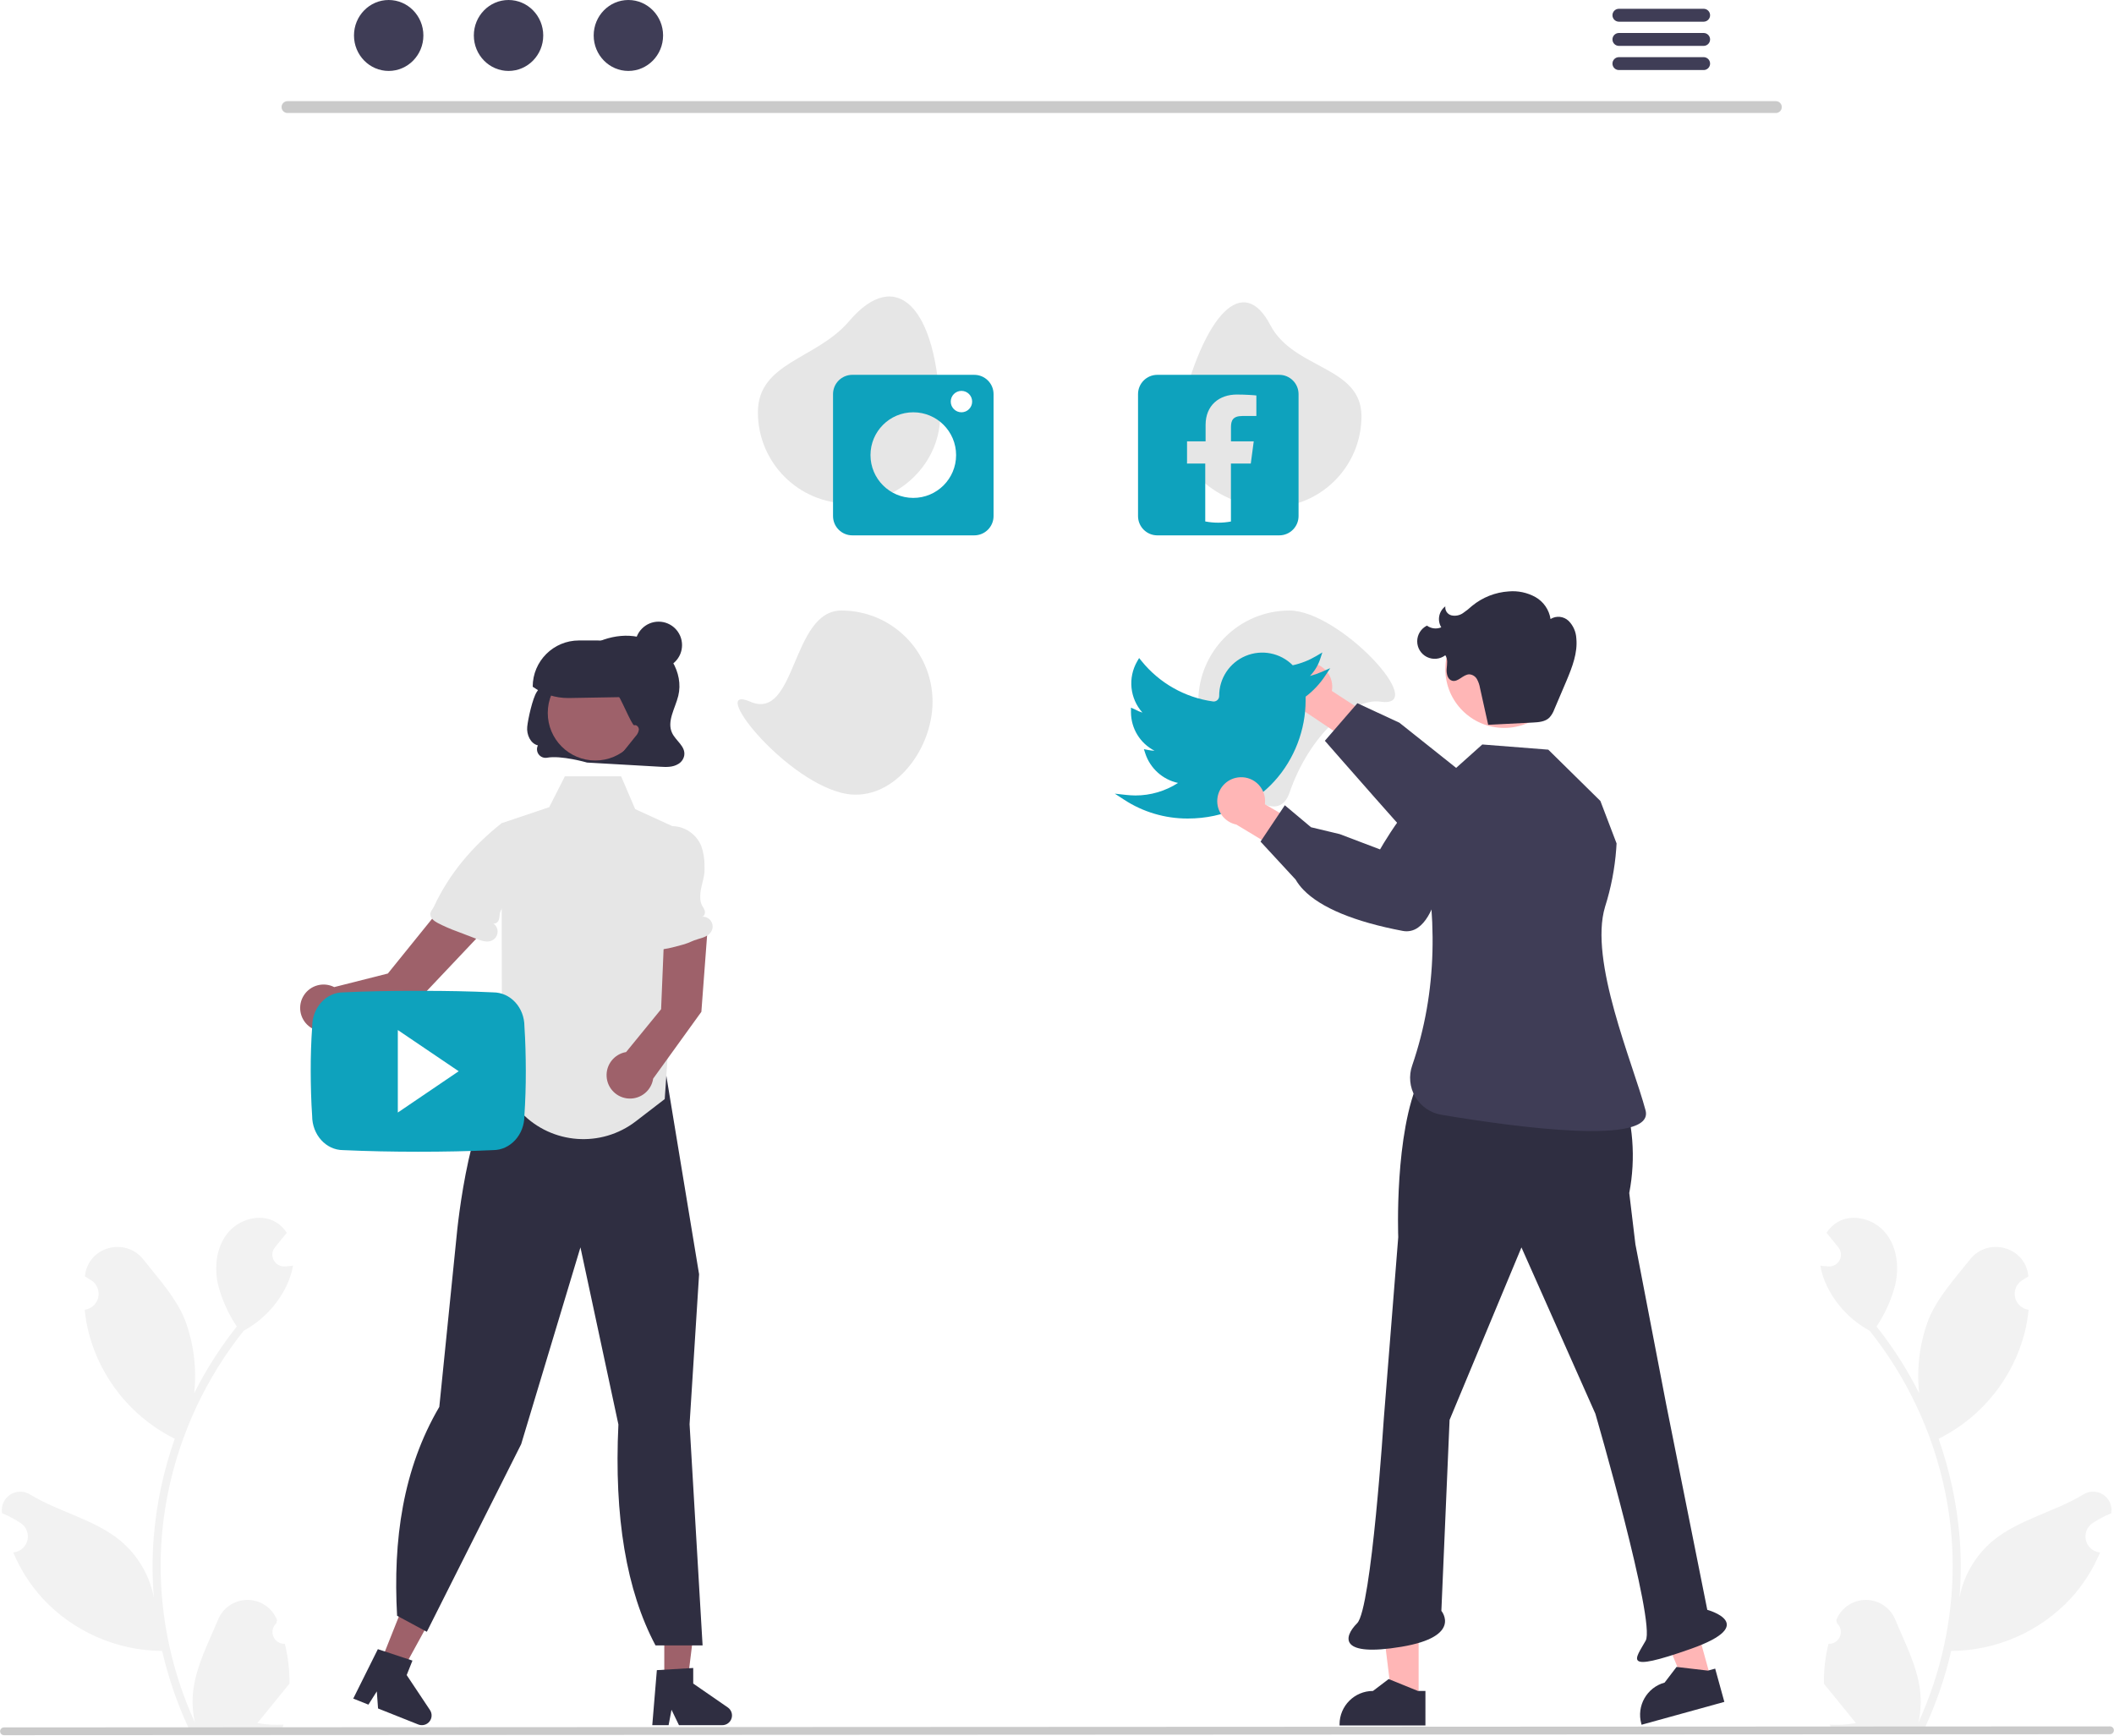
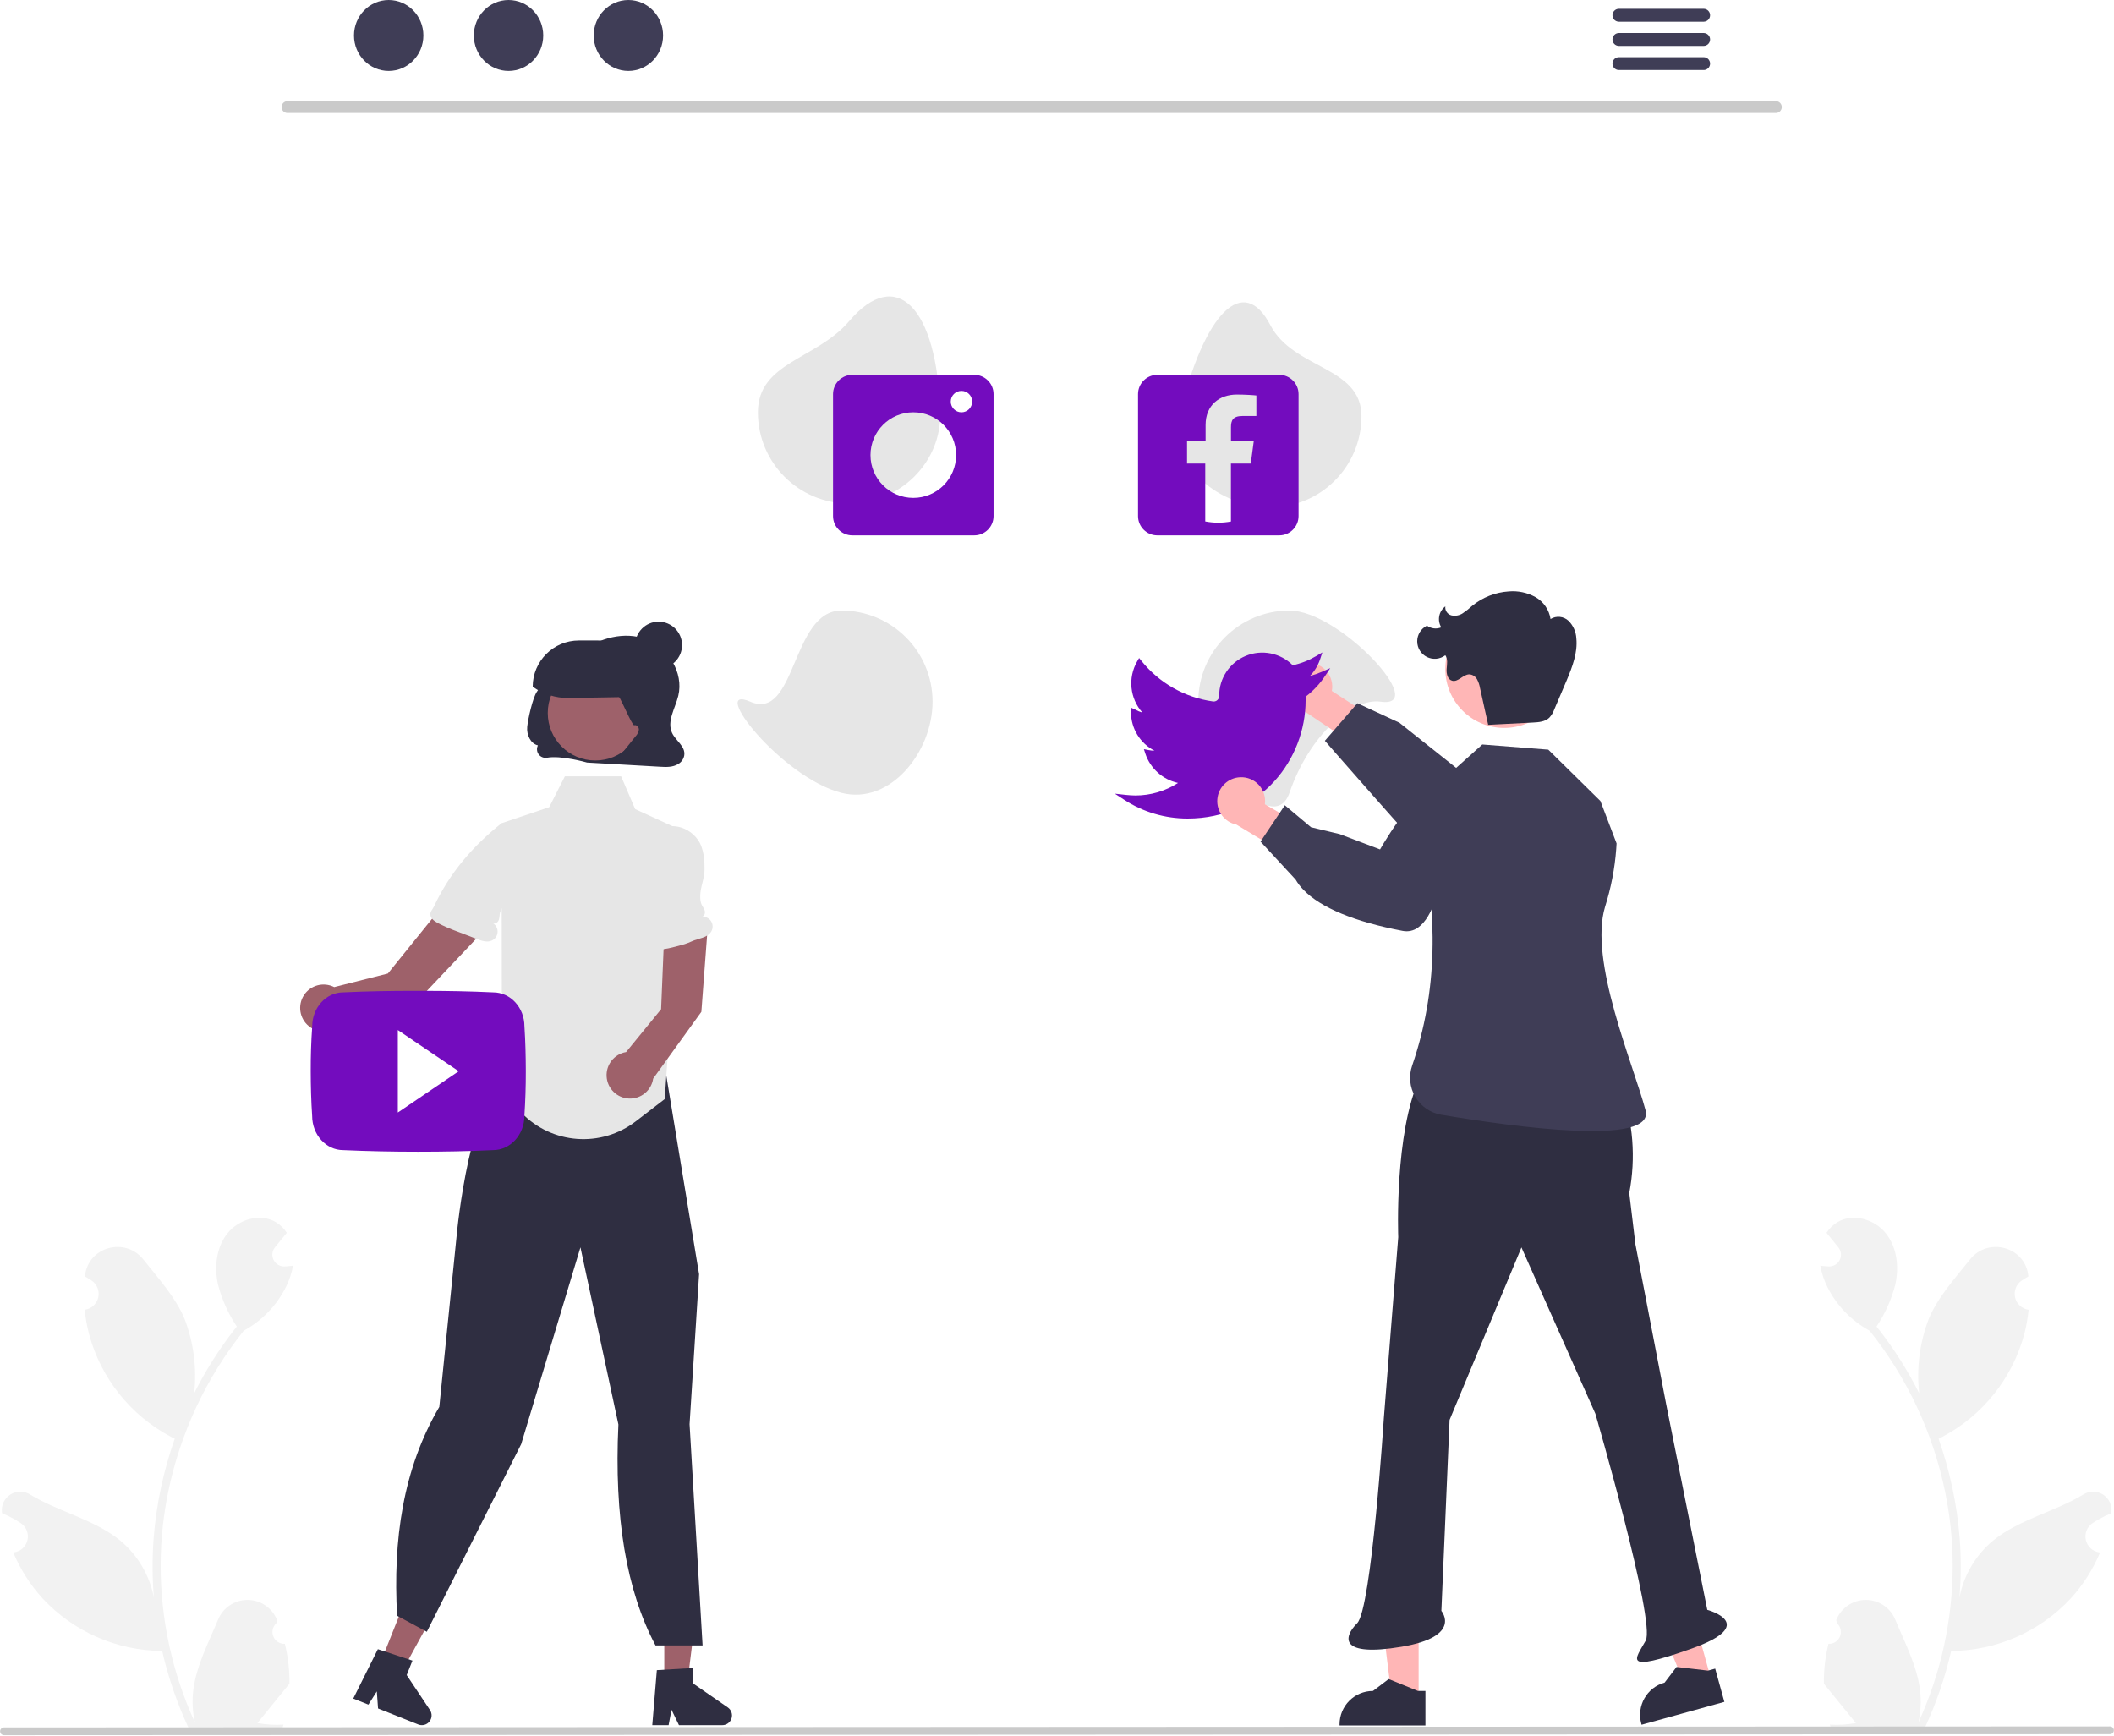
<svg xmlns="http://www.w3.org/2000/svg" data-name="Layer 1" width="645.131" height="529.537" viewBox="0 0 645.131 529.537">
  <path d="M364.361,686.885a3.613,3.613,0,0,1-2.619-6.263c.091-.362.156-.622.248-.984q-.049-.118-.098-.236a9.703,9.703,0,0,0-17.898.067c-2.927,7.051-6.654,14.113-7.572,21.568a28.705,28.705,0,0,0,.504,9.872A115.086,115.086,0,0,1,326.456,663.11a111.08,111.08,0,0,1,.689-12.392q.571-5.06,1.584-10.047a116.419,116.419,0,0,1,23.087-49.342,30.983,30.983,0,0,0,12.886-13.369,23.633,23.633,0,0,0,2.149-6.458c-.627.082-1.265.134-1.892.175-.195.01-.401.021-.597.031l-.074.003a3.58,3.58,0,0,1-2.94-5.832q.406-.5.813-.999c.411-.514.833-1.018,1.244-1.532a1.782,1.782,0,0,0,.134-.154c.473-.586.946-1.162,1.419-1.748a10.352,10.352,0,0,0-3.394-3.28c-4.741-2.777-11.281-.854-14.706,3.435-3.435,4.288-4.083,10.304-2.89,15.662a41.485,41.485,0,0,0,5.738,12.793c-.257.329-.525.648-.782.977a117.172,117.172,0,0,0-12.23,19.375,48.709,48.709,0,0,0-2.908-22.624c-2.783-6.715-8.001-12.37-12.595-18.175-5.519-6.973-16.835-3.93-17.807,4.909q-.014.128-.028.257,1.024.577,2.004,1.226a4.901,4.901,0,0,1-1.976,8.919l-.1.015a48.766,48.766,0,0,0,1.285,7.291A50.21,50.21,0,0,0,329.572,623.692c.401.206.792.411,1.193.607a119.597,119.597,0,0,0-6.438,30.296,113.433,113.433,0,0,0,.082,18.315l-.031-.216a29.974,29.974,0,0,0-10.232-17.308c-7.874-6.469-18.999-8.851-27.494-14.05a5.625,5.625,0,0,0-8.616,5.473q.017.114.035.227a32.925,32.925,0,0,1,3.692,1.779q1.024.578,2.004,1.226a4.901,4.901,0,0,1-1.976,8.919l-.1.015c-.072.01-.134.021-.206.031a48.808,48.808,0,0,0,8.978,14.058,50.254,50.254,0,0,0,36.446,15.991h.01a119.562,119.562,0,0,0,8.032,23.447h28.692c.103-.319.195-.648.288-.967a32.599,32.599,0,0,1-7.939-.473c2.129-2.612,4.257-5.245,6.386-7.857a1.783,1.783,0,0,0,.134-.154c1.08-1.337,2.17-2.663,3.25-4l.001-.002a47.751,47.751,0,0,0-1.399-12.164Z" transform="translate(-277.4343 -185.2317)" fill="#f2f2f2" />
  <path d="M835.434,686.885a3.613,3.613,0,0,0,2.619-6.263c-.091-.362-.156-.622-.248-.984q.049-.118.098-.236a9.703,9.703,0,0,1,17.898.067c2.927,7.051,6.654,14.113,7.572,21.568a28.705,28.705,0,0,1-.504,9.872A115.086,115.086,0,0,0,873.339,663.11a111.08,111.08,0,0,0-.689-12.392q-.571-5.06-1.584-10.047a116.419,116.419,0,0,0-23.087-49.342,30.983,30.983,0,0,1-12.886-13.369,23.634,23.634,0,0,1-2.149-6.458c.627.082,1.265.134,1.892.175.195.01.401.021.597.031l.074.003a3.58,3.58,0,0,0,2.94-5.832q-.406-.5-.813-.999c-.411-.514-.833-1.018-1.244-1.532a1.784,1.784,0,0,1-.134-.154c-.473-.586-.946-1.162-1.419-1.748a10.352,10.352,0,0,1,3.394-3.28c4.741-2.777,11.281-.854,14.706,3.435,3.435,4.288,4.083,10.304,2.89,15.662a41.485,41.485,0,0,1-5.738,12.793c.257.329.525.648.782.977a117.171,117.171,0,0,1,12.23,19.375,48.709,48.709,0,0,1,2.908-22.624c2.783-6.715,8.001-12.37,12.595-18.175,5.519-6.973,16.835-3.93,17.807,4.909q.014.128.028.257-1.024.577-2.004,1.226a4.901,4.901,0,0,0,1.976,8.919l.1.015a48.767,48.767,0,0,1-1.285,7.291,50.21,50.21,0,0,1-25,31.468c-.401.206-.792.411-1.193.607a119.598,119.598,0,0,1,6.438,30.296,113.435,113.435,0,0,1-.082,18.315l.031-.216a29.974,29.974,0,0,1,10.232-17.308c7.874-6.469,18.999-8.851,27.494-14.05a5.625,5.625,0,0,1,8.616,5.473q-.017.114-.035.227a32.926,32.926,0,0,0-3.692,1.779q-1.024.578-2.004,1.226a4.901,4.901,0,0,0,1.976,8.919l.1.015c.072.01.134.021.206.031a48.808,48.808,0,0,1-8.978,14.058,50.254,50.254,0,0,1-36.446,15.991h-.01a119.563,119.563,0,0,1-8.032,23.447H836.153c-.103-.319-.195-.648-.288-.967a32.599,32.599,0,0,0,7.939-.473c-2.129-2.612-4.257-5.245-6.386-7.857a1.781,1.781,0,0,1-.134-.154c-1.08-1.337-2.17-2.663-3.25-4l-.001-.002a47.75,47.75,0,0,1,1.399-12.164Z" transform="translate(-277.4343 -185.2317)" fill="#f2f2f2" />
  <polygon points="202.721 514.442 209.667 514.442 212.973 487.648 202.721 487.648 202.721 514.442" fill="#9e616a" />
  <path d="M477.888,694.916l11.098-.662v4.755l10.551,7.287a2.97,2.97,0,0,1-1.688,5.414l-13.212,0-2.277-4.703-.889,4.703h-4.982Z" transform="translate(-277.4343 -185.2317)" fill="#2f2e41" />
  <polygon points="115.658 508.54 122.112 511.109 135.092 487.438 125.567 483.646 115.658 508.54" fill="#9e616a" />
  <path d="M392.745,688.513l10.556,3.489-1.759,4.418,7.108,10.672a2.97,2.97,0,0,1-3.57,4.406l-12.276-4.887-.376-5.212-2.566,4.041-4.628-1.842Z" transform="translate(-277.4343 -185.2317)" fill="#2f2e41" />
  <path d="M466.153,619.945,454.569,565.889l-18.088,60.061L407.84,682.904l-.152.302-9.073-4.885c-1.28-23.126,1.761-44.796,12.883-63.745l5.267-52.012c.161-1.777,4.09-43.5,16.53-50.899l3.643-8.307,36.235-8.949.132.149a27.701,27.701,0,0,1,6.638,13.913L490.77,574.063l.006.037-2.903,45.758,3.971,67.508h-14.369Q464.142,662.276,466.153,619.945Z" transform="translate(-277.4343 -185.2317)" fill="#2f2e41" />
  <path d="M643.121,399.366c0,15.364,22.814,42.344,27.818,27.818,6.126-17.784,19.195-29.057,27.818-27.818,15.207,2.185-12.455-27.818-27.818-27.818A27.818,27.818,0,0,0,643.121,399.366Z" transform="translate(-277.4343 -185.2317)" fill="#e6e6e6" />
  <path d="M637.278,312.247c-3.608,14.934,12.455,27.818,27.818,27.818A27.818,27.818,0,0,0,692.914,312.247c0-15.364-20.708-14.199-27.818-27.818C656.956,268.838,645.033,280.145,637.278,312.247Z" transform="translate(-277.4343 -185.2317)" fill="#e6e6e6" />
  <path d="M508.725,311.078a27.818,27.818,0,0,0,27.818,27.818c15.364,0,28.265-12.461,27.818-27.818-.935-32.171-13.399-44.778-27.818-27.818C526.592,294.965,508.725,295.715,508.725,311.078Z" transform="translate(-277.4343 -185.2317)" fill="#e6e6e6" />
  <path d="M506.388,399.366c-12.982-5.612,9.565,23.149,27.818,27.818,14.884,3.807,27.818-12.455,27.818-27.818a27.818,27.818,0,0,0-27.818-27.818C518.843,371.548,520.49,405.463,506.388,399.366Z" transform="translate(-277.4343 -185.2317)" fill="#e6e6e6" />
  <path d="M819.418,219.716H365.125a1.807,1.807,0,0,1,0-3.613h454.293a1.807,1.807,0,0,1,0,3.613Z" transform="translate(-277.4343 -185.2317)" fill="#cacaca" />
  <ellipse cx="118.615" cy="10.823" rx="10.588" ry="10.823" fill="#3f3d56" />
  <ellipse cx="155.19" cy="10.823" rx="10.588" ry="10.823" fill="#3f3d56" />
  <ellipse cx="191.765" cy="10.823" rx="10.588" ry="10.823" fill="#3f3d56" />
  <path d="M797.397,187.914H771.416a1.968,1.968,0,0,0,0,3.934h25.981a1.968,1.968,0,0,0,0-3.934Z" transform="translate(-277.4343 -185.2317)" fill="#3f3d56" />
  <path d="M797.397,195.299H771.416a1.968,1.968,0,0,0,0,3.934h25.981a1.968,1.968,0,0,0,0-3.934Z" transform="translate(-277.4343 -185.2317)" fill="#3f3d56" />
  <path d="M797.397,202.673H771.416a1.968,1.968,0,0,0,0,3.934h25.981a1.968,1.968,0,0,0,0-3.934Z" transform="translate(-277.4343 -185.2317)" fill="#3f3d56" />
-   <path d="M667.827,299.621H630.617a5.889,5.889,0,0,0-5.889,5.889v37.21a5.889,5.889,0,0,0,5.889,5.889h37.21a5.889,5.889,0,0,0,5.889-5.889V305.51A5.889,5.889,0,0,0,667.827,299.621Zm-6.987,12.563h-4.267c-2.914,0-3.481,1.379-3.481,3.416v4.319h6.948l-.902,6.781h-6.059v17.682a20.982,20.982,0,0,1-7.838-.019V326.7h-5.556v-6.781h5.66V314.904c0-5.995,4.164-9.269,9.527-9.269,2.578,0,5.337.193,5.969.284Z" transform="translate(-277.4343 -185.2317)" fill="#0ea2bd" />
-   <path d="M574.75,299.621h-37.21a5.889,5.889,0,0,0-5.889,5.889v37.21a5.889,5.889,0,0,0,5.889,5.889h37.21a5.889,5.889,0,0,0,5.889-5.889V305.51A5.889,5.889,0,0,0,574.75,299.621Zm-18.605,37.557a13.063,13.063,0,1,1,13.063-13.063A13.063,13.063,0,0,1,556.145,337.178Zm14.696-26.127a3.266,3.266,0,1,1,3.266-3.266A3.266,3.266,0,0,1,570.842,311.052Z" transform="translate(-277.4343 -185.2317)" fill="#0ea2bd" />
+   <path d="M667.827,299.621H630.617a5.889,5.889,0,0,0-5.889,5.889v37.21a5.889,5.889,0,0,0,5.889,5.889h37.21a5.889,5.889,0,0,0,5.889-5.889V305.51A5.889,5.889,0,0,0,667.827,299.621Zm-6.987,12.563h-4.267c-2.914,0-3.481,1.379-3.481,3.416v4.319h6.948l-.902,6.781h-6.059v17.682a20.982,20.982,0,0,1-7.838-.019V326.7h-5.556v-6.781h5.66V314.904c0-5.995,4.164-9.269,9.527-9.269,2.578,0,5.337.193,5.969.284Z" transform="translate(-277.4343 -185.2317)" fill="#730cbe" />
+   <path d="M574.75,299.621h-37.21a5.889,5.889,0,0,0-5.889,5.889v37.21a5.889,5.889,0,0,0,5.889,5.889h37.21a5.889,5.889,0,0,0,5.889-5.889V305.51A5.889,5.889,0,0,0,574.75,299.621Zm-18.605,37.557a13.063,13.063,0,1,1,13.063-13.063A13.063,13.063,0,0,1,556.145,337.178Zm14.696-26.127a3.266,3.266,0,1,1,3.266-3.266A3.266,3.266,0,0,1,570.842,311.052Z" transform="translate(-277.4343 -185.2317)" fill="#730cbe" />
  <path d="M676.791,387.508a7.258,7.258,0,0,1,7.085,8.583l13.903,9.046-3.437,9.789-19.454-13.051a7.298,7.298,0,0,1,1.903-14.368Z" transform="translate(-277.4343 -185.2317)" fill="#ffb6b6" />
  <path d="M681.743,411.296l9.923-11.457,12.822,5.946,26.201,20.852c3.435.401,29.499,3.765,29.02,13.337a7.751,7.751,0,0,1-2.771,5.858c-4.114,3.396-11.243,2.432-11.509,2.393l-17.057-.854c-.892.215-10.152,2.342-15.053-.702C711.831,445.747,681.743,411.296,681.743,411.296Z" transform="translate(-277.4343 -185.2317)" fill="#3f3d56" />
  <polygon points="432.925 518.689 424.798 518.688 420.932 487.341 432.926 487.341 432.925 518.689" fill="#ffb6b6" />
  <path d="M712.432,711.798l-26.205-.001v-.331a10.2,10.2,0,0,1,10.2-10.2h.001l4.787-3.631,8.931,3.632,2.288 0Z" transform="translate(-277.4343 -185.2317)" fill="#2f2e41" />
  <polygon points="522.127 512.328 514.293 514.492 502.22 485.305 513.782 482.112 522.127 512.328" fill="#ffb6b6" />
  <path d="M803.657,704.602l-25.259,6.977-.088-.319a10.2,10.2,0,0,1,7.116-12.547l.001-0,3.647-4.775,9.576,1.123,2.205-.609Z" transform="translate(-277.4343 -185.2317)" fill="#2f2e41" />
  <path d="M710.718,514.211l61.41,3.133.02.056a60.472,60.472,0,0,1,2.487,31.903v0l1.88,15.666,9.4,48.878,12.533,62.664s16.293,4.386-5.013,11.906-16.919,3.133-13.786-2.507-15.353-69.243-15.353-69.243l-22.559-50.758-21.932,52.638-2.507,58.277s6.58,7.833-12.219,10.966-17.859-2.82-13.473-7.206,8.146-62.664,8.146-62.664l4.386-55.144S702.885,530.816,710.718,514.211Z" transform="translate(-277.4343 -185.2317)" fill="#2f2e41" />
  <path d="M770.765,442.619l-4.938-12.951-15.9-15.661L729.79,412.427l-14.8,13.251-4.185,13.182c5.489,25.416,5.377,48.824-2.401,71.502a11.428,11.428,0,0,0,8.833,15.06c22.813,3.834,65.293,9.582,62.367-1.361-3.871-14.476-17.337-45.633-12.349-62.109a77.338,77.338,0,0,0,3.404-17.629Z" transform="translate(-277.4343 -185.2317)" fill="#3f3d56" />
  <circle cx="459.038" cy="204.169" r="17.972" fill="#ffb6b6" />
  <path d="M731.568,406.429l13.7-.699c1.755-.09,3.671-.245,4.948-1.453a7.496,7.496,0,0,0,1.553-2.58c1.267-2.942,2.533-5.884,3.767-8.839,1.707-4.088,3.384-8.405,2.948-12.814a8.154,8.154,0,0,0-2.37-5.345,4.527,4.527,0,0,0-5.502-.557,9.303,9.303,0,0,0-4.618-6.705,14.257,14.257,0,0,0-8.132-1.724,19.626,19.626,0,0,0-11.177,4.405,24.26,24.26,0,0,1-2.851,2.259,4.476,4.476,0,0,1-3.48.644,2.518,2.518,0,0,1-1.849-2.745,4.846,4.846,0,0,0-1.239,6.397,4.471,4.471,0,0,1-4.37-.517,5.343,5.343,0,1,0,5.603,9.043c.831,1.165.522,2.747.413,4.174s.274,3.2,1.65,3.594c1.86.533,3.366-1.971,5.3-1.944a2.909,2.909,0,0,1,2.307,1.486,8.586,8.586,0,0,1,.923,2.696l2.476,11.145" transform="translate(-277.4343 -185.2317)" fill="#2f2e41" />
-   <path d="M639.804,435.025a35.294,35.294,0,0,1-19.276-5.714l-2.886-1.876,3.421.38c.896.1,1.862.158,2.869.172a23.973,23.973,0,0,0,13.004-3.822,13.538,13.538,0,0,1-9.99-8.99l-.428-1.32,1.362.267a11.371,11.371,0,0,0,1.877.211,13.24,13.24,0,0,1-7.182-11.741v-1.399l1.218.538a11.213,11.213,0,0,0,2.28.97,13.423,13.423,0,0,1-1.609-15.633l.595-1.026.746.921a34.088,34.088,0,0,0,21.789,12.334,1.642,1.642,0,0,0,1.317-.393,1.685,1.685,0,0,0,.58-1.273,13.143,13.143,0,0,1,22.454-9.376,24.235,24.235,0,0,0,7.158-2.811l1.875-1.11-.683,2.068a13.296,13.296,0,0,1-3.105,5.115,24.39,24.39,0,0,0,3.658-1.27l2.539-1.116-1.53,2.314a26.047,26.047,0,0,1-5.989,6.396v1.18c0,17.698-13.462,36.004-35.99,36.004Z" transform="translate(-277.4343 -185.2317)" fill="#0ea2bd" />
+   <path d="M639.804,435.025a35.294,35.294,0,0,1-19.276-5.714l-2.886-1.876,3.421.38c.896.1,1.862.158,2.869.172a23.973,23.973,0,0,0,13.004-3.822,13.538,13.538,0,0,1-9.99-8.99l-.428-1.32,1.362.267a11.371,11.371,0,0,0,1.877.211,13.24,13.24,0,0,1-7.182-11.741v-1.399l1.218.538a11.213,11.213,0,0,0,2.28.97,13.423,13.423,0,0,1-1.609-15.633l.595-1.026.746.921a34.088,34.088,0,0,0,21.789,12.334,1.642,1.642,0,0,0,1.317-.393,1.685,1.685,0,0,0,.58-1.273,13.143,13.143,0,0,1,22.454-9.376,24.235,24.235,0,0,0,7.158-2.811l1.875-1.11-.683,2.068a13.296,13.296,0,0,1-3.105,5.115,24.39,24.39,0,0,0,3.658-1.27l2.539-1.116-1.53,2.314a26.047,26.047,0,0,1-5.989,6.396v1.18c0,17.698-13.462,36.004-35.99,36.004Z" transform="translate(-277.4343 -185.2317)" fill="#730cbe" />
  <path d="M655.942,422.423a7.258,7.258,0,0,1,7.491,8.232L677.755,439.021l-2.961,9.944-20.06-12.098a7.298,7.298,0,0,1,1.208-14.443Z" transform="translate(-277.4343 -185.2317)" fill="#ffb6b6" />
  <path d="M672.807,453.64l-10.697-11.576,7.416-11.087,7.992,6.706,8.738,2.091,12.33,4.675c1.717-3.002,15.035-25.657,23.652-21.462a7.751,7.751,0,0,1,4.302,4.847c1.51,5.116-2.173,11.296-2.314,11.525l-7.476,15.355c-.152.905-1.828,10.257-6.551,13.571a5.972,5.972,0,0,1-4.69,1.036c-14.675-2.775-25.016-7.068-30.292-12.527A16.082,16.082,0,0,1,672.807,453.64Z" transform="translate(-277.4343 -185.2317)" fill="#3f3d56" />
  <path d="M482.526,408.886c-1.647-3.542.967-7.496,1.899-11.309,1.74-7.115-3.163-14.817-9.81-17.283-6.646-2.465-14.284-.405-19.994,3.909-5.597,4.229-9.531,6.221-13.387,12.196-1.293,2.004-2.662,8.225-2.906,10.624-.245,2.4.997,5.15,3.26,5.676a2.624,2.624,0,0,0,2.712,3.782c4.333-.837,12.29,1.464,12.29,1.464q11.129.637,22.257,1.274c1.901.109,3.874.208,5.582-.843a3.795,3.795,0,0,0,1.817-2.6C486.681,412.968,483.661,411.328,482.526,408.886Z" transform="translate(-277.4343 -185.2317)" fill="#2f2e41" />
  <path d="M488.128,439.875l-1.623,10.806-2.575,17.121-.436,6.343-3.204,46.492-8.824,6.788a26.233,26.233,0,0,1-34.853-2.557l-10.715-5.159c5.743-5.65,4.675-31.833,4.675-31.833l-.064-51.427,14.525-4.885,4.784-9.419h17.164l4.291,10.012,7.788,3.561,3.547,1.631Z" transform="translate(-277.4343 -185.2317)" fill="#e6e6e6" />
  <circle cx="181.674" cy="217.572" r="14.512" fill="#9e616a" />
  <path d="M450.817,398.251a18.571,18.571,0,0,1-10.712-3.38L440,394.799v0a14.116,14.116,0,0,1,14.116-14.116h5.762a14.004,14.004,0,0,1,13.988,14.049,3.226,3.226,0,0,1-3.185,3.18l-19.532.337C451.038,398.25,450.927,398.251,450.817,398.251Z" transform="translate(-277.4343 -185.2317)" fill="#2f2e41" />
  <path d="M493.296,469.709l-13.145.108-.966,23.397-10.68,13.076a7.148,7.148,0,1,0,8.255,8.112l14.713-20.396Z" transform="translate(-277.4343 -185.2317)" fill="#9e616a" />
  <path d="M423.985,470.408l-13.475-6.299-14.714,18.217-16.368,4.14a7.148,7.148,0,1,0,1.797,11.433l23.968-7.617Z" transform="translate(-277.4343 -185.2317)" fill="#9e616a" />
  <path d="M466.369,416.196l5.024-6.268a3.627,3.627,0,0,0,1.008-2.021c.026-.766-.696-1.587-1.424-1.346-.676.223-4.57-9.533-5.281-9.531-.738.002-.978-.981-.988-1.719-.035-2.794,2.236.206,2.987-2.486s3.678-.377,6.201-1.58,5.951-.656,7.51,1.663c1.156,1.719,1.114,3.954.96,6.02a94.532,94.532,0,0,1-2.158,14.242c-.265,1.151-.661,2.437-1.721,2.957a4.099,4.099,0,0,1-1.839.275l-7.736-.038" transform="translate(-277.4343 -185.2317)" fill="#2f2e41" />
  <circle cx="200.989" cy="196.865" r="7.152" fill="#2f2e41" />
  <path d="M494.508,469.482c-.772,1.345-2.417,1.881-3.919,2.296-2.031.565-2.625,1.137-4.656,1.702-.808.229-1.623.458-2.439.665a34.5,34.5,0,0,1-4.069.837c-1.151.164-2.51.164-3.261-.729a3.758,3.758,0,0,1-.565-2.596q.44-16.477.887-32.955l.622.215a8.096,8.096,0,0,1,.873-.501,9.794,9.794,0,0,1,4.627-1.066,9.406,9.406,0,0,1,2.71.422,9.845,9.845,0,0,1,6.107,5.593,17.197,17.197,0,0,1,1.001,6.215c.007.322.007.644.014.965.043,2.746-1.352,5.492-1.309,8.239a6.455,6.455,0,0,0,.315,2.281c.286.729.844,1.337,1.058,2.095.215.751-.136,1.781-.915,1.838a3.001,3.001,0,0,1,2.918,4.484Z" transform="translate(-277.4343 -185.2317)" fill="#e6e6e6" />
  <path d="M430.568,436.511a9.734,9.734,0,0,1,8.851,12.109,19.547,19.547,0,0,1-3.465,6.368l-4.807,6.69a6.405,6.405,0,0,0-1.107,2.016c-.202.759-.122,1.581-.399,2.316s-1.169,1.351-1.832.929a3.004,3.004,0,0,1-.323,5.342c-1.426.622-3.065.067-4.518-.489l-5.903-2.259a48.965,48.965,0,0,1-6.123-2.669c-1.022-.561-2.112-1.369-2.185-2.532-.057-.906.709-1.601,1.093-2.423,4.807-10.292,11.877-18.482,20.657-25.461Z" transform="translate(-277.4343 -185.2317)" fill="#e6e6e6" />
-   <path d="M437.474,498.468c0-5.755-4.241-10.392-9.547-10.392-7.105-.341-14.333-.464-21.725-.464h-2.305c-7.378,0-14.633.123-21.725.464-5.223,0-9.465,4.651-9.465,10.419-.327,4.569-.464,9.124-.45,13.638s.123,9.124.436,13.638c0,5.769,4.241,10.447,9.465,10.447,7.446.341,15.097.491,22.871.491s15.411-.137,22.884-.491c5.237,0,9.547-4.678,9.547-10.447.3-4.569.45-9.124.436-13.706-.014-4.582-.123-9.11-.423-13.638Zm-38.636,26.28v-25.176l18.575,12.574Z" transform="translate(-277.4343 -185.2317)" fill="#0ea2bd" />
+   <path d="M437.474,498.468c0-5.755-4.241-10.392-9.547-10.392-7.105-.341-14.333-.464-21.725-.464h-2.305c-7.378,0-14.633.123-21.725.464-5.223,0-9.465,4.651-9.465,10.419-.327,4.569-.464,9.124-.45,13.638s.123,9.124.436,13.638c0,5.769,4.241,10.447,9.465,10.447,7.446.341,15.097.491,22.871.491s15.411-.137,22.884-.491c5.237,0,9.547-4.678,9.547-10.447.3-4.569.45-9.124.436-13.706-.014-4.582-.123-9.11-.423-13.638Zm-38.636,26.28v-25.176l18.575,12.574Z" transform="translate(-277.4343 -185.2317)" fill="#730cbe" />
  <path d="M921.375,714.461l-642.75.307a1.191,1.191,0,0,1,0-2.381l642.75-.307a1.191,1.191,0,0,1,0,2.381Z" transform="translate(-277.4343 -185.2317)" fill="#cacaca" />
</svg>
